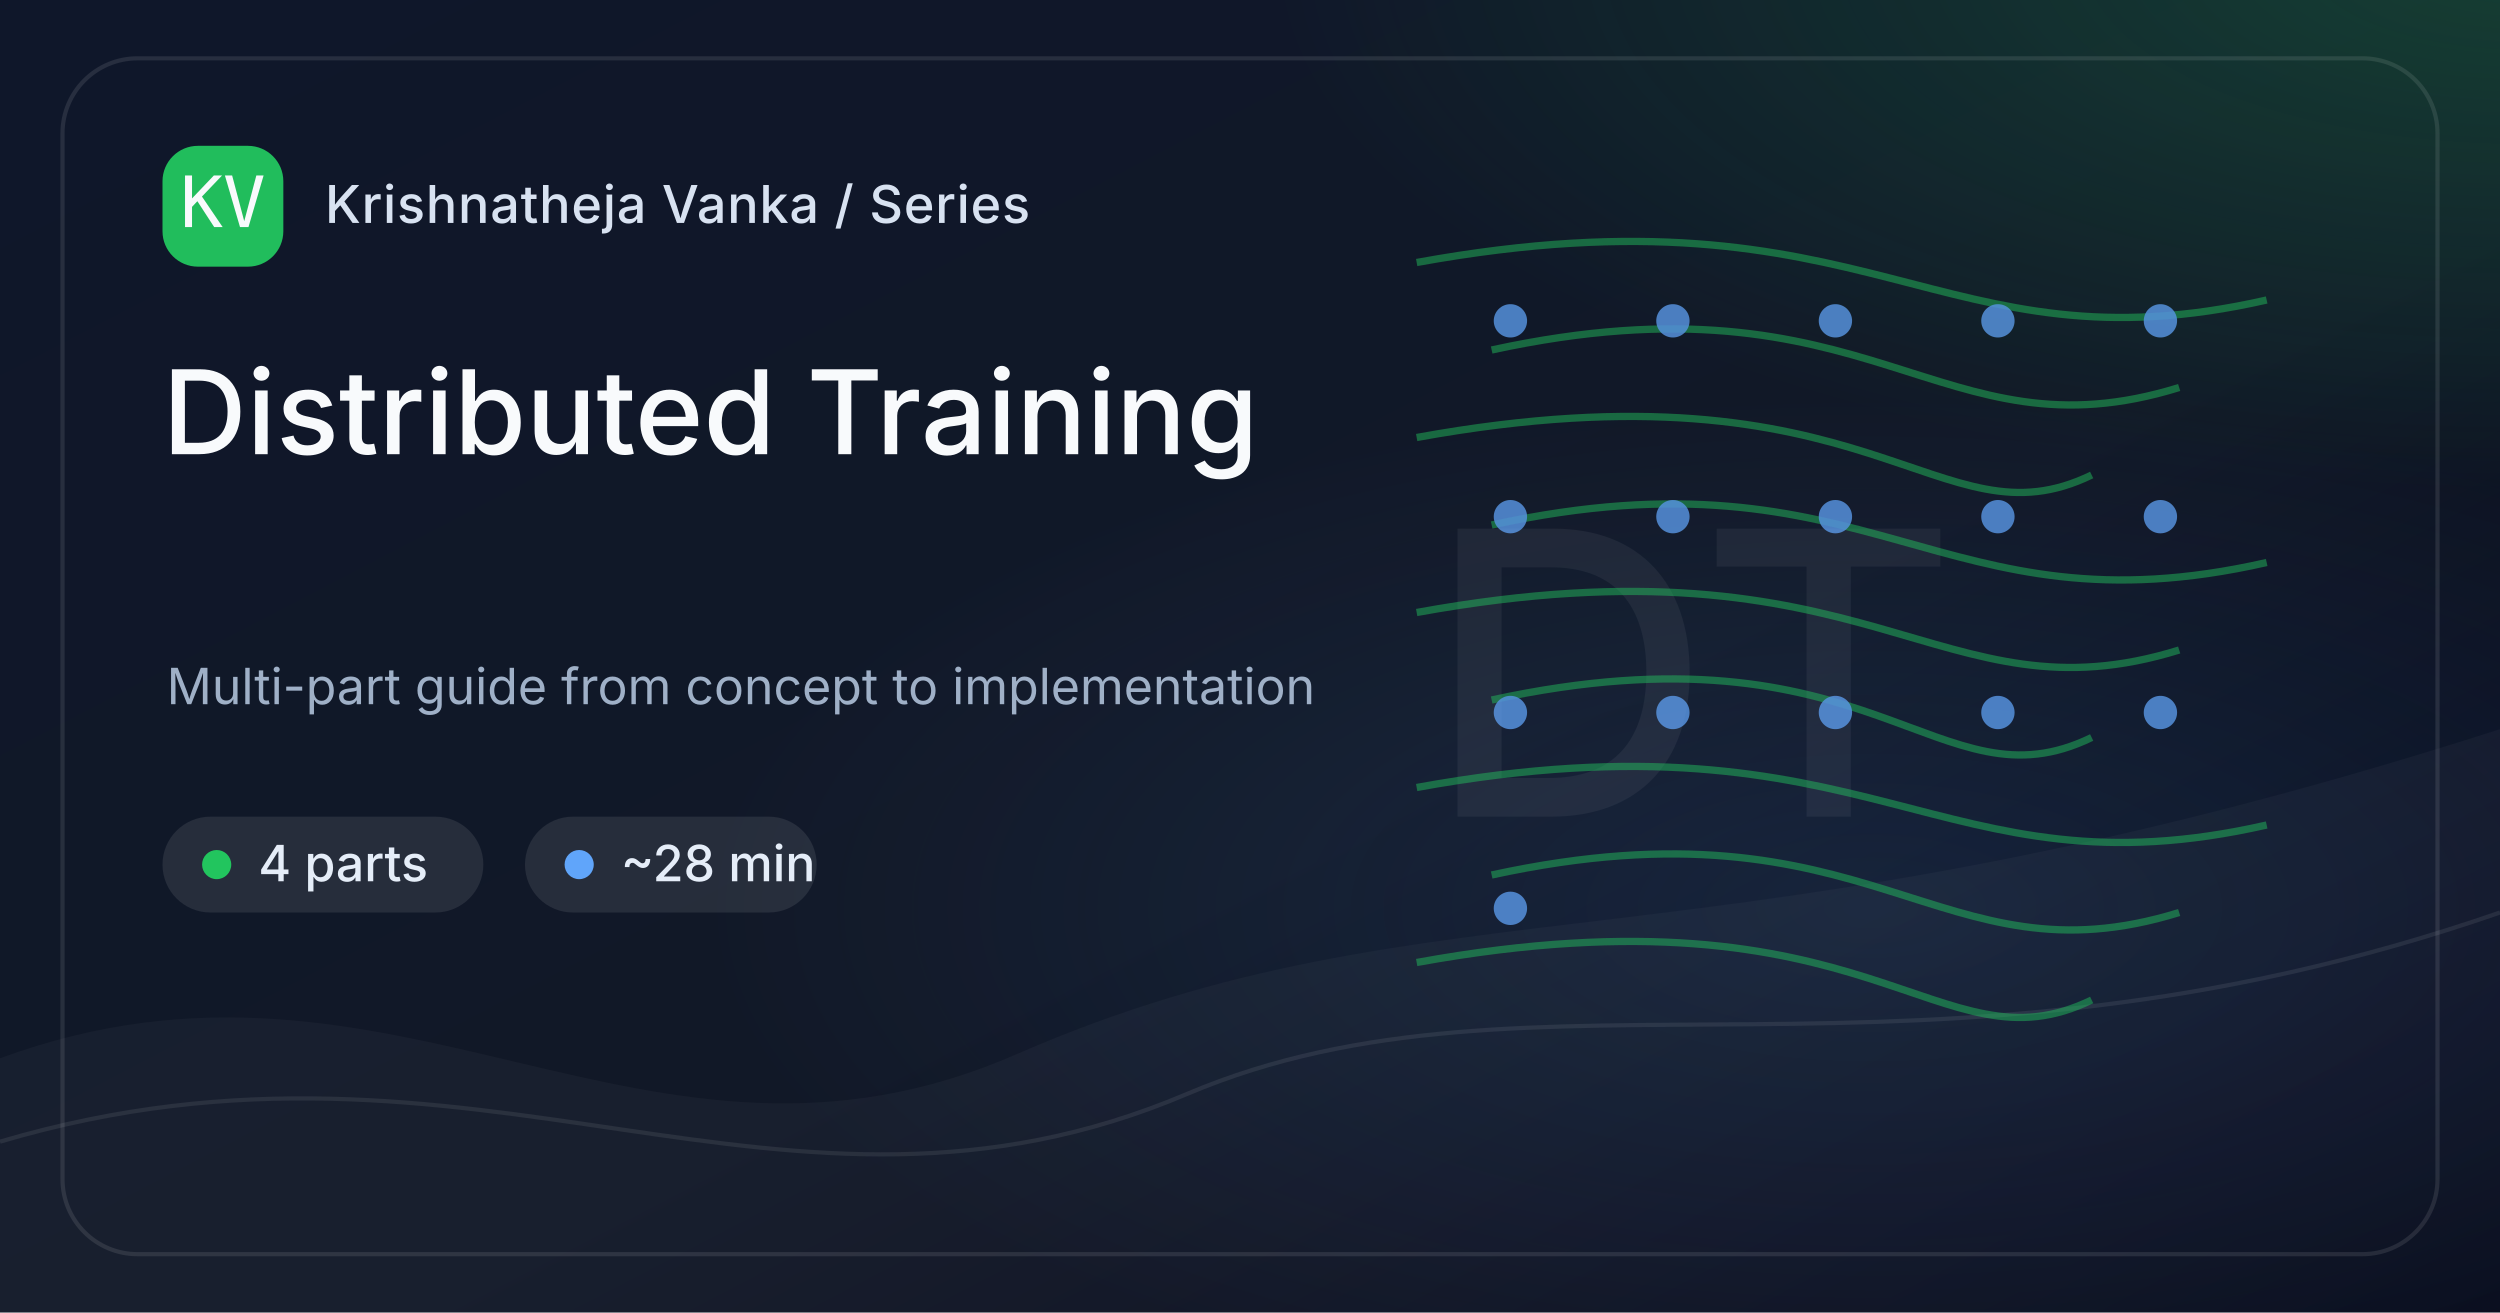
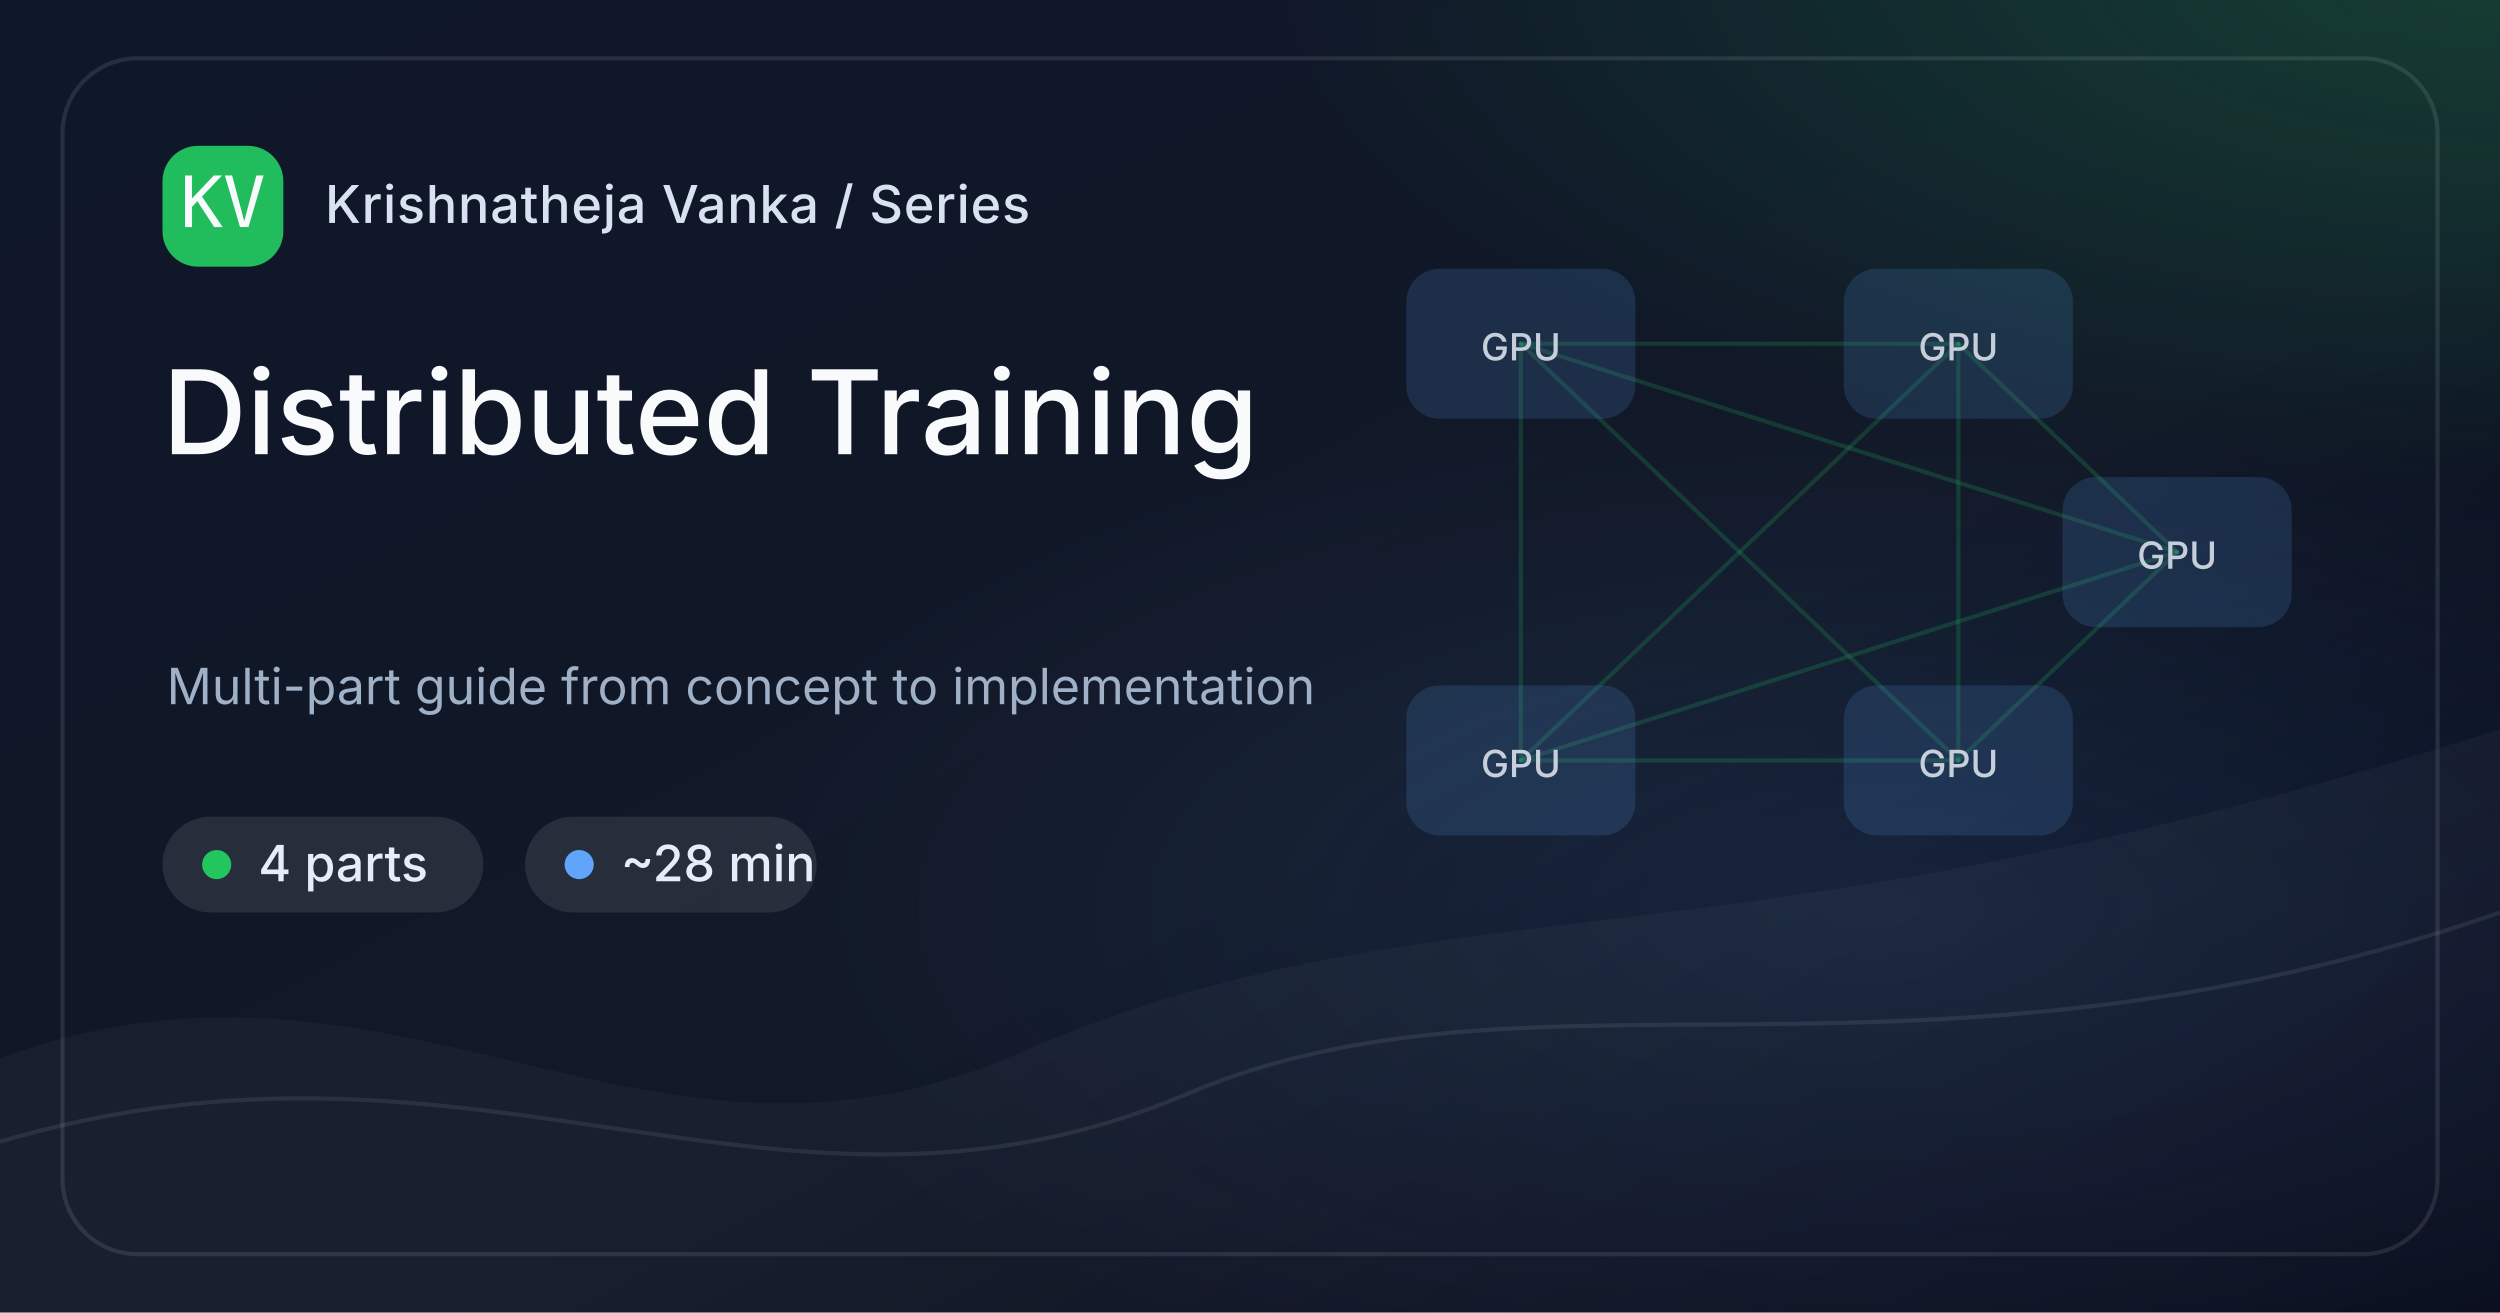
<svg xmlns="http://www.w3.org/2000/svg" width="1200" height="630" viewBox="0 0 1200 630">
  <defs>
    <linearGradient id="bg-distributed-training" x1="0" y1="0" x2="1" y2="1">
      <stop offset="0%" stop-color="#0F172A" />
      <stop offset="58%" stop-color="#111827" />
      <stop offset="100%" stop-color="#020617" />
    </linearGradient>
    <radialGradient id="glow-a-distributed-training" cx="50%" cy="50%" r="50%">
      <stop offset="0%" stop-color="#22C55E" stop-opacity=".65" />
      <stop offset="100%" stop-color="#22C55E" stop-opacity="0" />
    </radialGradient>
    <radialGradient id="glow-b-distributed-training" cx="50%" cy="50%" r="50%">
      <stop offset="0%" stop-color="#60A5FA" stop-opacity=".42" />
      <stop offset="100%" stop-color="#60A5FA" stop-opacity="0" />
    </radialGradient>
    <style>
      .brand { font: 500 25px Inter, ui-sans-serif, system-ui, -apple-system, BlinkMacSystemFont, "Segoe UI", sans-serif; fill: #D8E2F1; letter-spacing: .4px; }
      .chip { font: 500 24px Inter, ui-sans-serif, system-ui, sans-serif; fill: #E5EDF8; }
      .title { font: 500 56px Inter, ui-sans-serif, system-ui, sans-serif; fill: #F8FAFC; letter-spacing: 0; }
      .caption { font: 400 24px Inter, ui-sans-serif, system-ui, sans-serif; fill: #9FB0C7; }
      .mono { font: 500 34px ui-monospace, SFMono-Regular, Menlo, Consolas, monospace; fill: #F8FAFC; }
-       .mark { font: 500 190px Inter, ui-sans-serif, system-ui, sans-serif; fill: #F8FAFC; opacity: .055; letter-spacing: 0; }
+       .mini { font: 500 18px Inter, ui-sans-serif, system-ui, sans-serif; fill: #E5EDF8; }
+       .diagram { font: 500 22px Inter, ui-sans-serif, system-ui, sans-serif; fill: #D8E2F1; opacity: .86; }
+       .code { font: 500 24px ui-monospace, SFMono-Regular, Menlo, Consolas, monospace; fill: #D8E2F1; opacity: .88; }
    </style>
  </defs>
  <rect width="1200" height="630" fill="url(#bg-distributed-training)" />
  <rect x="0" y="0" width="1200" height="630" fill="url(#glow-a-distributed-training)" opacity=".35" transform="translate(610 -280) scale(1.0 .82)" />
  <rect x="0" y="0" width="1200" height="630" fill="url(#glow-b-distributed-training)" opacity=".28" transform="translate(330 190) scale(.95 .78)" />
  <path d="M0 508 C190 438, 310 584, 488 506 C690 418, 820 472, 1200 350 L1200 630 L0 630 Z" fill="#FFFFFF" opacity=".035" />
  <path d="M0 548 C230 480, 375 608, 570 525 C735 455, 920 535, 1200 438" stroke="#FFFFFF" stroke-opacity=".08" stroke-width="2" fill="none" />
-   <text x="812" y="392" text-anchor="middle" class="mark">DT</text>
  <g opacity=".85">
-     <path d="M680 126 C900 86, 930 180, 1088 144" stroke="#22C55E" stroke-width="3.5" opacity=".55" fill="none" />
-     <path d="M716 168 C900 128, 930 222, 1046 186" stroke="#22C55E" stroke-width="3.5" opacity=".55" fill="none" />
-     <path d="M680 210 C900 170, 930 264, 1004 228" stroke="#22C55E" stroke-width="3.5" opacity=".55" fill="none" />
-     <path d="M716 252 C900 212, 930 306, 1088 270" stroke="#22C55E" stroke-width="3.5" opacity=".55" fill="none" />
-     <path d="M680 294 C900 254, 930 348, 1046 312" stroke="#22C55E" stroke-width="3.5" opacity=".55" fill="none" />
-     <path d="M716 336 C900 296, 930 390, 1004 354" stroke="#22C55E" stroke-width="3.5" opacity=".55" fill="none" />
-     <path d="M680 378 C900 338, 930 432, 1088 396" stroke="#22C55E" stroke-width="3.5" opacity=".55" fill="none" />
-     <path d="M716 420 C900 380, 930 474, 1046 438" stroke="#22C55E" stroke-width="3.5" opacity=".55" fill="none" />
-     <path d="M680 462 C900 422, 930 516, 1004 480" stroke="#22C55E" stroke-width="3.5" opacity=".55" fill="none" />
-     <circle cx="725" cy="154" r="8" fill="#60A5FA" opacity=".85" />
-     <circle cx="803" cy="154" r="8" fill="#60A5FA" opacity=".85" />
-     <circle cx="881" cy="154" r="8" fill="#60A5FA" opacity=".85" />
-     <circle cx="959" cy="154" r="8" fill="#60A5FA" opacity=".85" />
-     <circle cx="1037" cy="154" r="8" fill="#60A5FA" opacity=".85" />
-     <circle cx="725" cy="248" r="8" fill="#60A5FA" opacity=".85" />
-     <circle cx="803" cy="248" r="8" fill="#60A5FA" opacity=".85" />
-     <circle cx="881" cy="248" r="8" fill="#60A5FA" opacity=".85" />
-     <circle cx="959" cy="248" r="8" fill="#60A5FA" opacity=".85" />
-     <circle cx="1037" cy="248" r="8" fill="#60A5FA" opacity=".85" />
-     <circle cx="725" cy="342" r="8" fill="#60A5FA" opacity=".85" />
-     <circle cx="803" cy="342" r="8" fill="#60A5FA" opacity=".85" />
-     <circle cx="881" cy="342" r="8" fill="#60A5FA" opacity=".85" />
-     <circle cx="959" cy="342" r="8" fill="#60A5FA" opacity=".85" />
-     <circle cx="1037" cy="342" r="8" fill="#60A5FA" opacity=".85" />
-     <circle cx="725" cy="436" r="8" fill="#60A5FA" opacity=".85" />
+     <path d="M730 165 L940 165" stroke="#22C55E" stroke-width="2" stroke-linecap="round" opacity=".23" fill="none" />
+     <path d="M730 165 L730 365" stroke="#22C55E" stroke-width="2" stroke-linecap="round" opacity=".23" fill="none" />
+     <path d="M730 165 L940 365" stroke="#22C55E" stroke-width="2" stroke-linecap="round" opacity=".23" fill="none" />
+     <path d="M730 165 L1045 265" stroke="#22C55E" stroke-width="2" stroke-linecap="round" opacity=".23" fill="none" />
+     <path d="M940 165 L730 365" stroke="#22C55E" stroke-width="2" stroke-linecap="round" opacity=".23" fill="none" />
+     <path d="M940 165 L940 365" stroke="#22C55E" stroke-width="2" stroke-linecap="round" opacity=".23" fill="none" />
+     <path d="M940 165 L1045 265" stroke="#22C55E" stroke-width="2" stroke-linecap="round" opacity=".23" fill="none" />
+     <path d="M730 365 L940 365" stroke="#22C55E" stroke-width="2" stroke-linecap="round" opacity=".23" fill="none" />
+     <path d="M730 365 L1045 265" stroke="#22C55E" stroke-width="2" stroke-linecap="round" opacity=".23" fill="none" />
+     <path d="M940 365 L1045 265" stroke="#22C55E" stroke-width="2" stroke-linecap="round" opacity=".23" fill="none" />
+     <rect x="675" y="129" width="110" height="72" rx="16" fill="#60A5FA" opacity=".18" />
+     <text x="730" y="173" text-anchor="middle" class="mini">GPU</text>
+     <rect x="885" y="129" width="110" height="72" rx="16" fill="#60A5FA" opacity=".18" />
+     <text x="940" y="173" text-anchor="middle" class="mini">GPU</text>
+     <rect x="675" y="329" width="110" height="72" rx="16" fill="#60A5FA" opacity=".18" />
+     <text x="730" y="373" text-anchor="middle" class="mini">GPU</text>
+     <rect x="885" y="329" width="110" height="72" rx="16" fill="#60A5FA" opacity=".18" />
+     <text x="940" y="373" text-anchor="middle" class="mini">GPU</text>
+     <rect x="990" y="229" width="110" height="72" rx="16" fill="#60A5FA" opacity=".18" />
+     <text x="1045" y="273" text-anchor="middle" class="mini">GPU</text>
  </g>
  <rect x="30" y="28" width="1140" height="574" rx="36" fill="none" stroke="#FFFFFF" stroke-opacity=".10" stroke-width="2" />
  <g transform="translate(78 70)">
    <rect width="58" height="58" rx="17" fill="#22C55E" opacity=".95" />
    <text x="29" y="39" text-anchor="middle" class="mono">KV</text>
    <text x="78" y="37" class="brand">Krishnatheja Vanka / Series</text>
  </g>
  <g transform="translate(78 392)">
    <rect x="0" y="0" width="154" height="46" rx="23" fill="#FFFFFF" opacity=".09" />
    <circle cx="26" cy="23" r="7" fill="#22C55E" />
    <text x="46" y="31" class="chip">4 parts</text>
    <rect x="174" y="0" width="140" height="46" rx="23" fill="#FFFFFF" opacity=".09" />
    <circle cx="200" cy="23" r="7" fill="#60A5FA" />
    <text x="220" y="31" class="chip">~28 min</text>
  </g>
  <text x="78" y="218" class="title">Distributed Training</text>
  <text x="80" y="338" class="caption">Multi-part guide from concept to implementation</text>
</svg>
